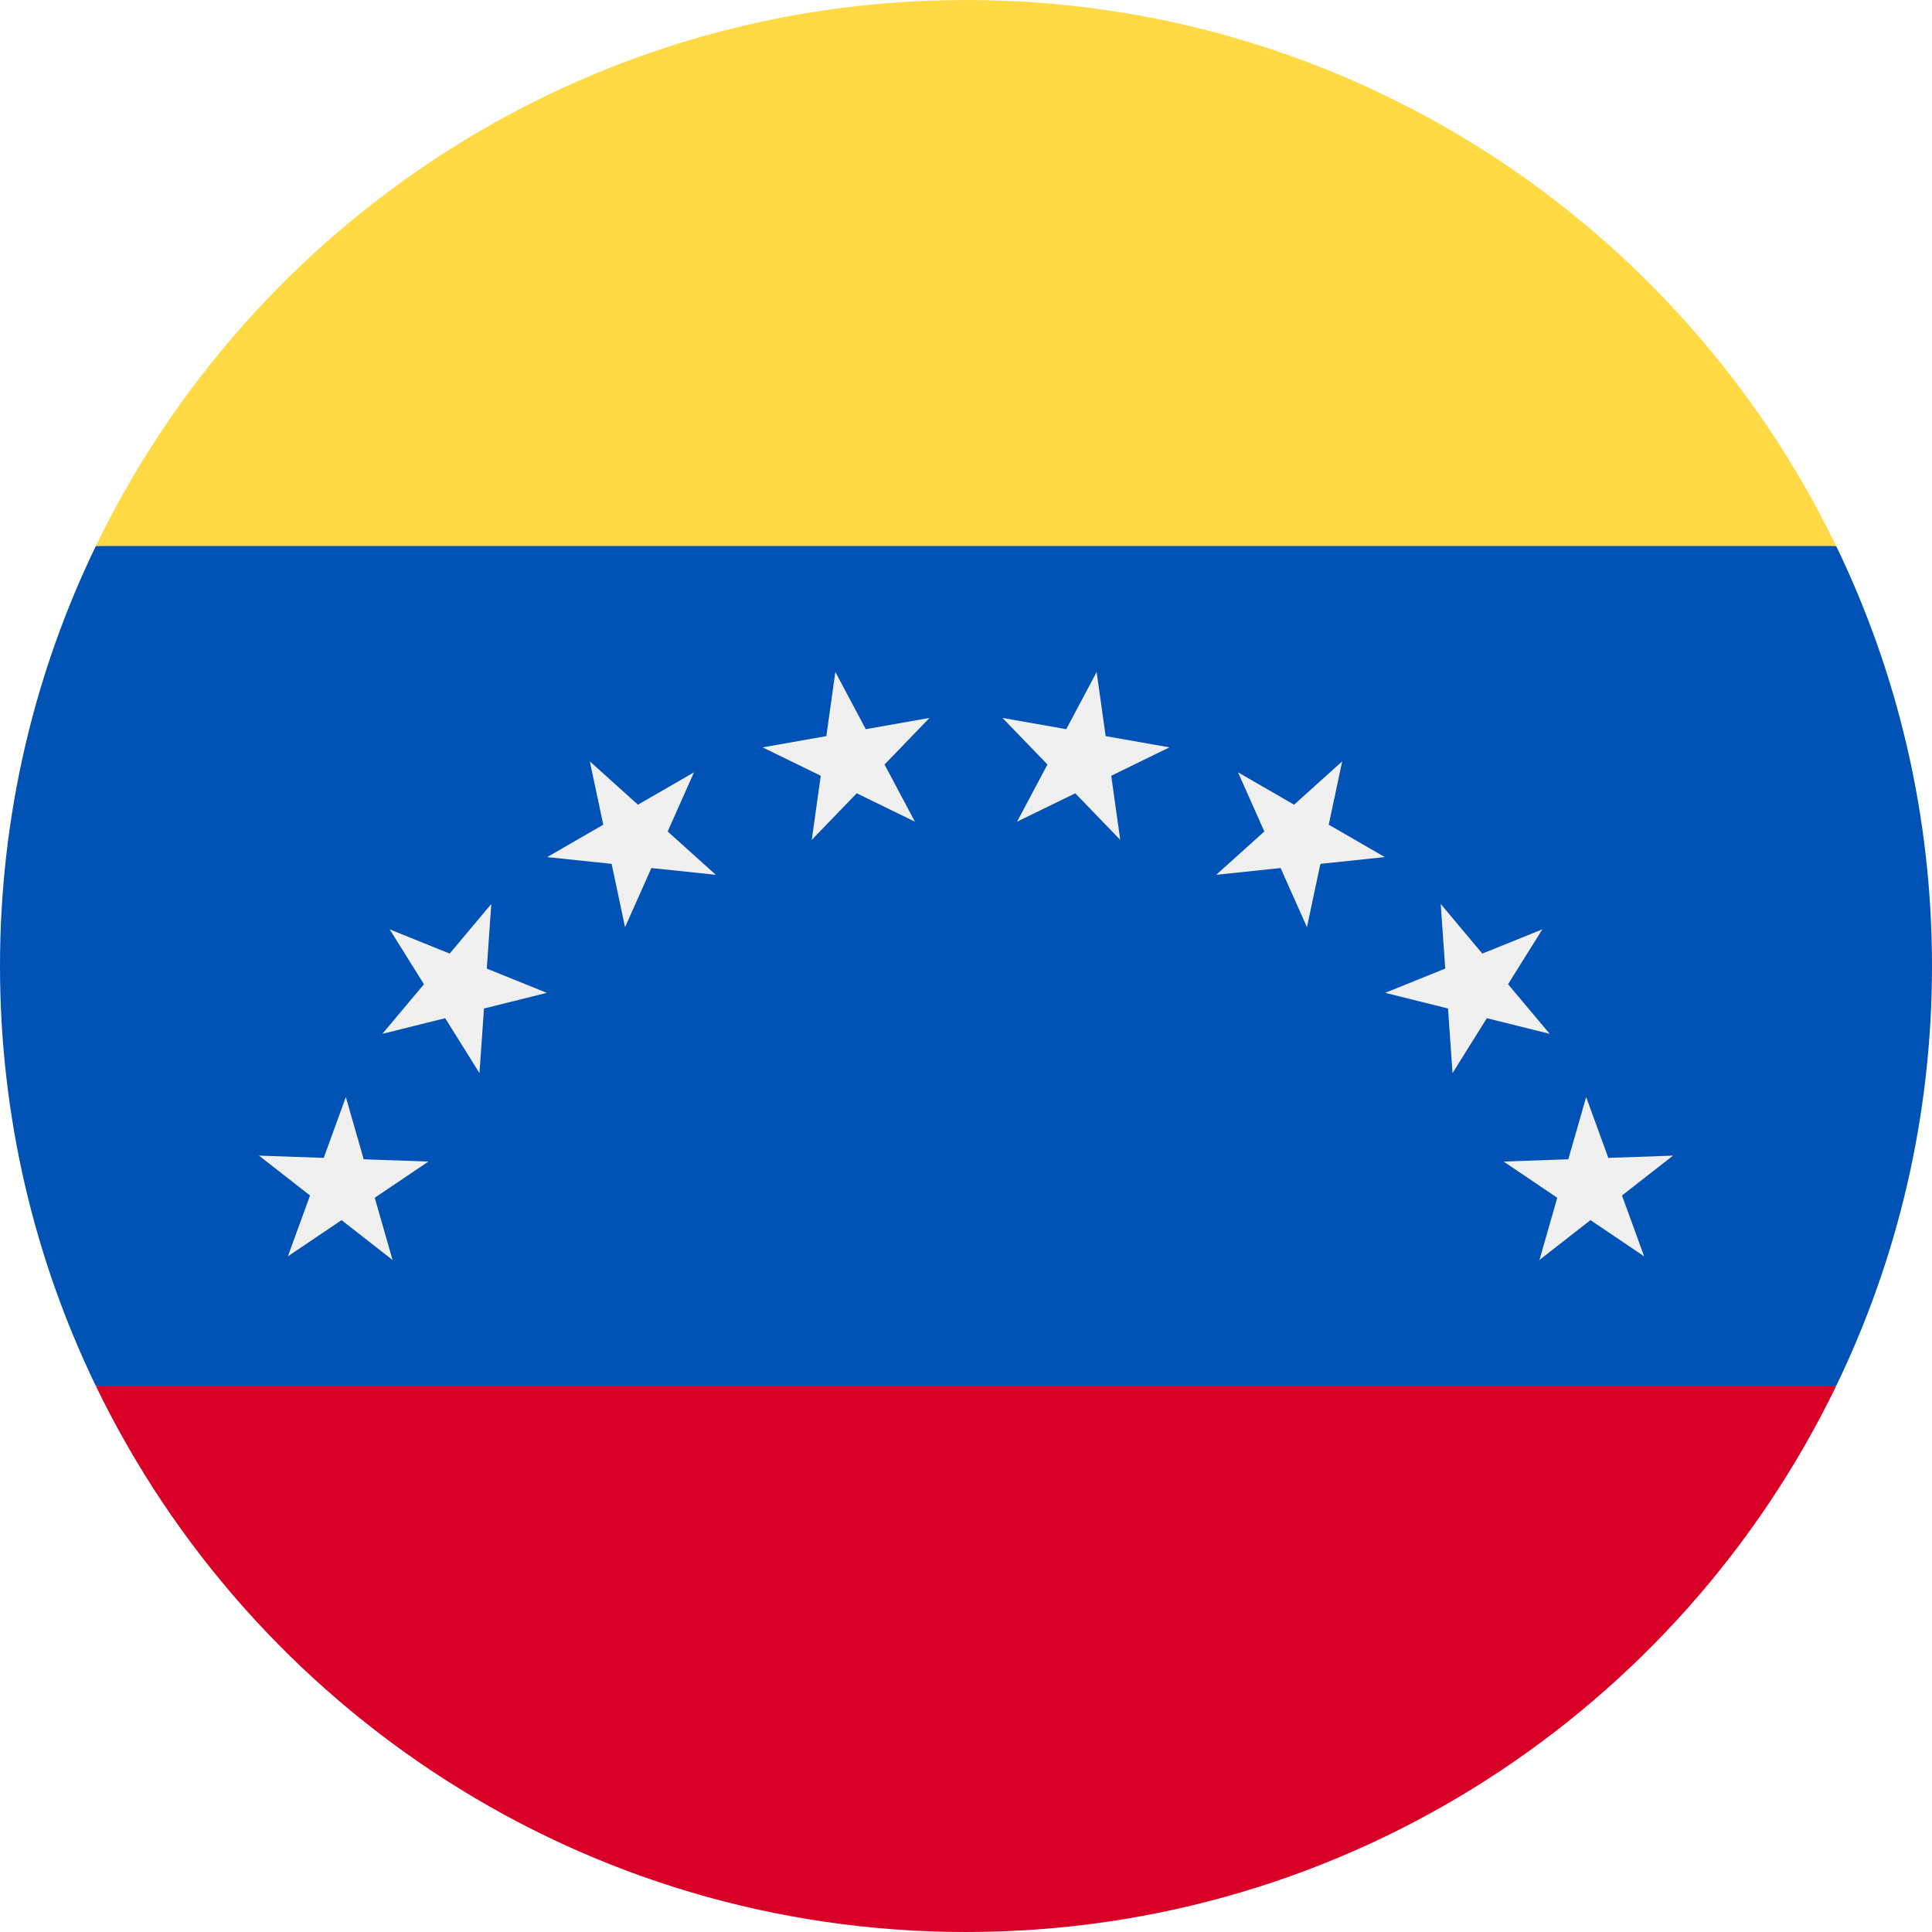
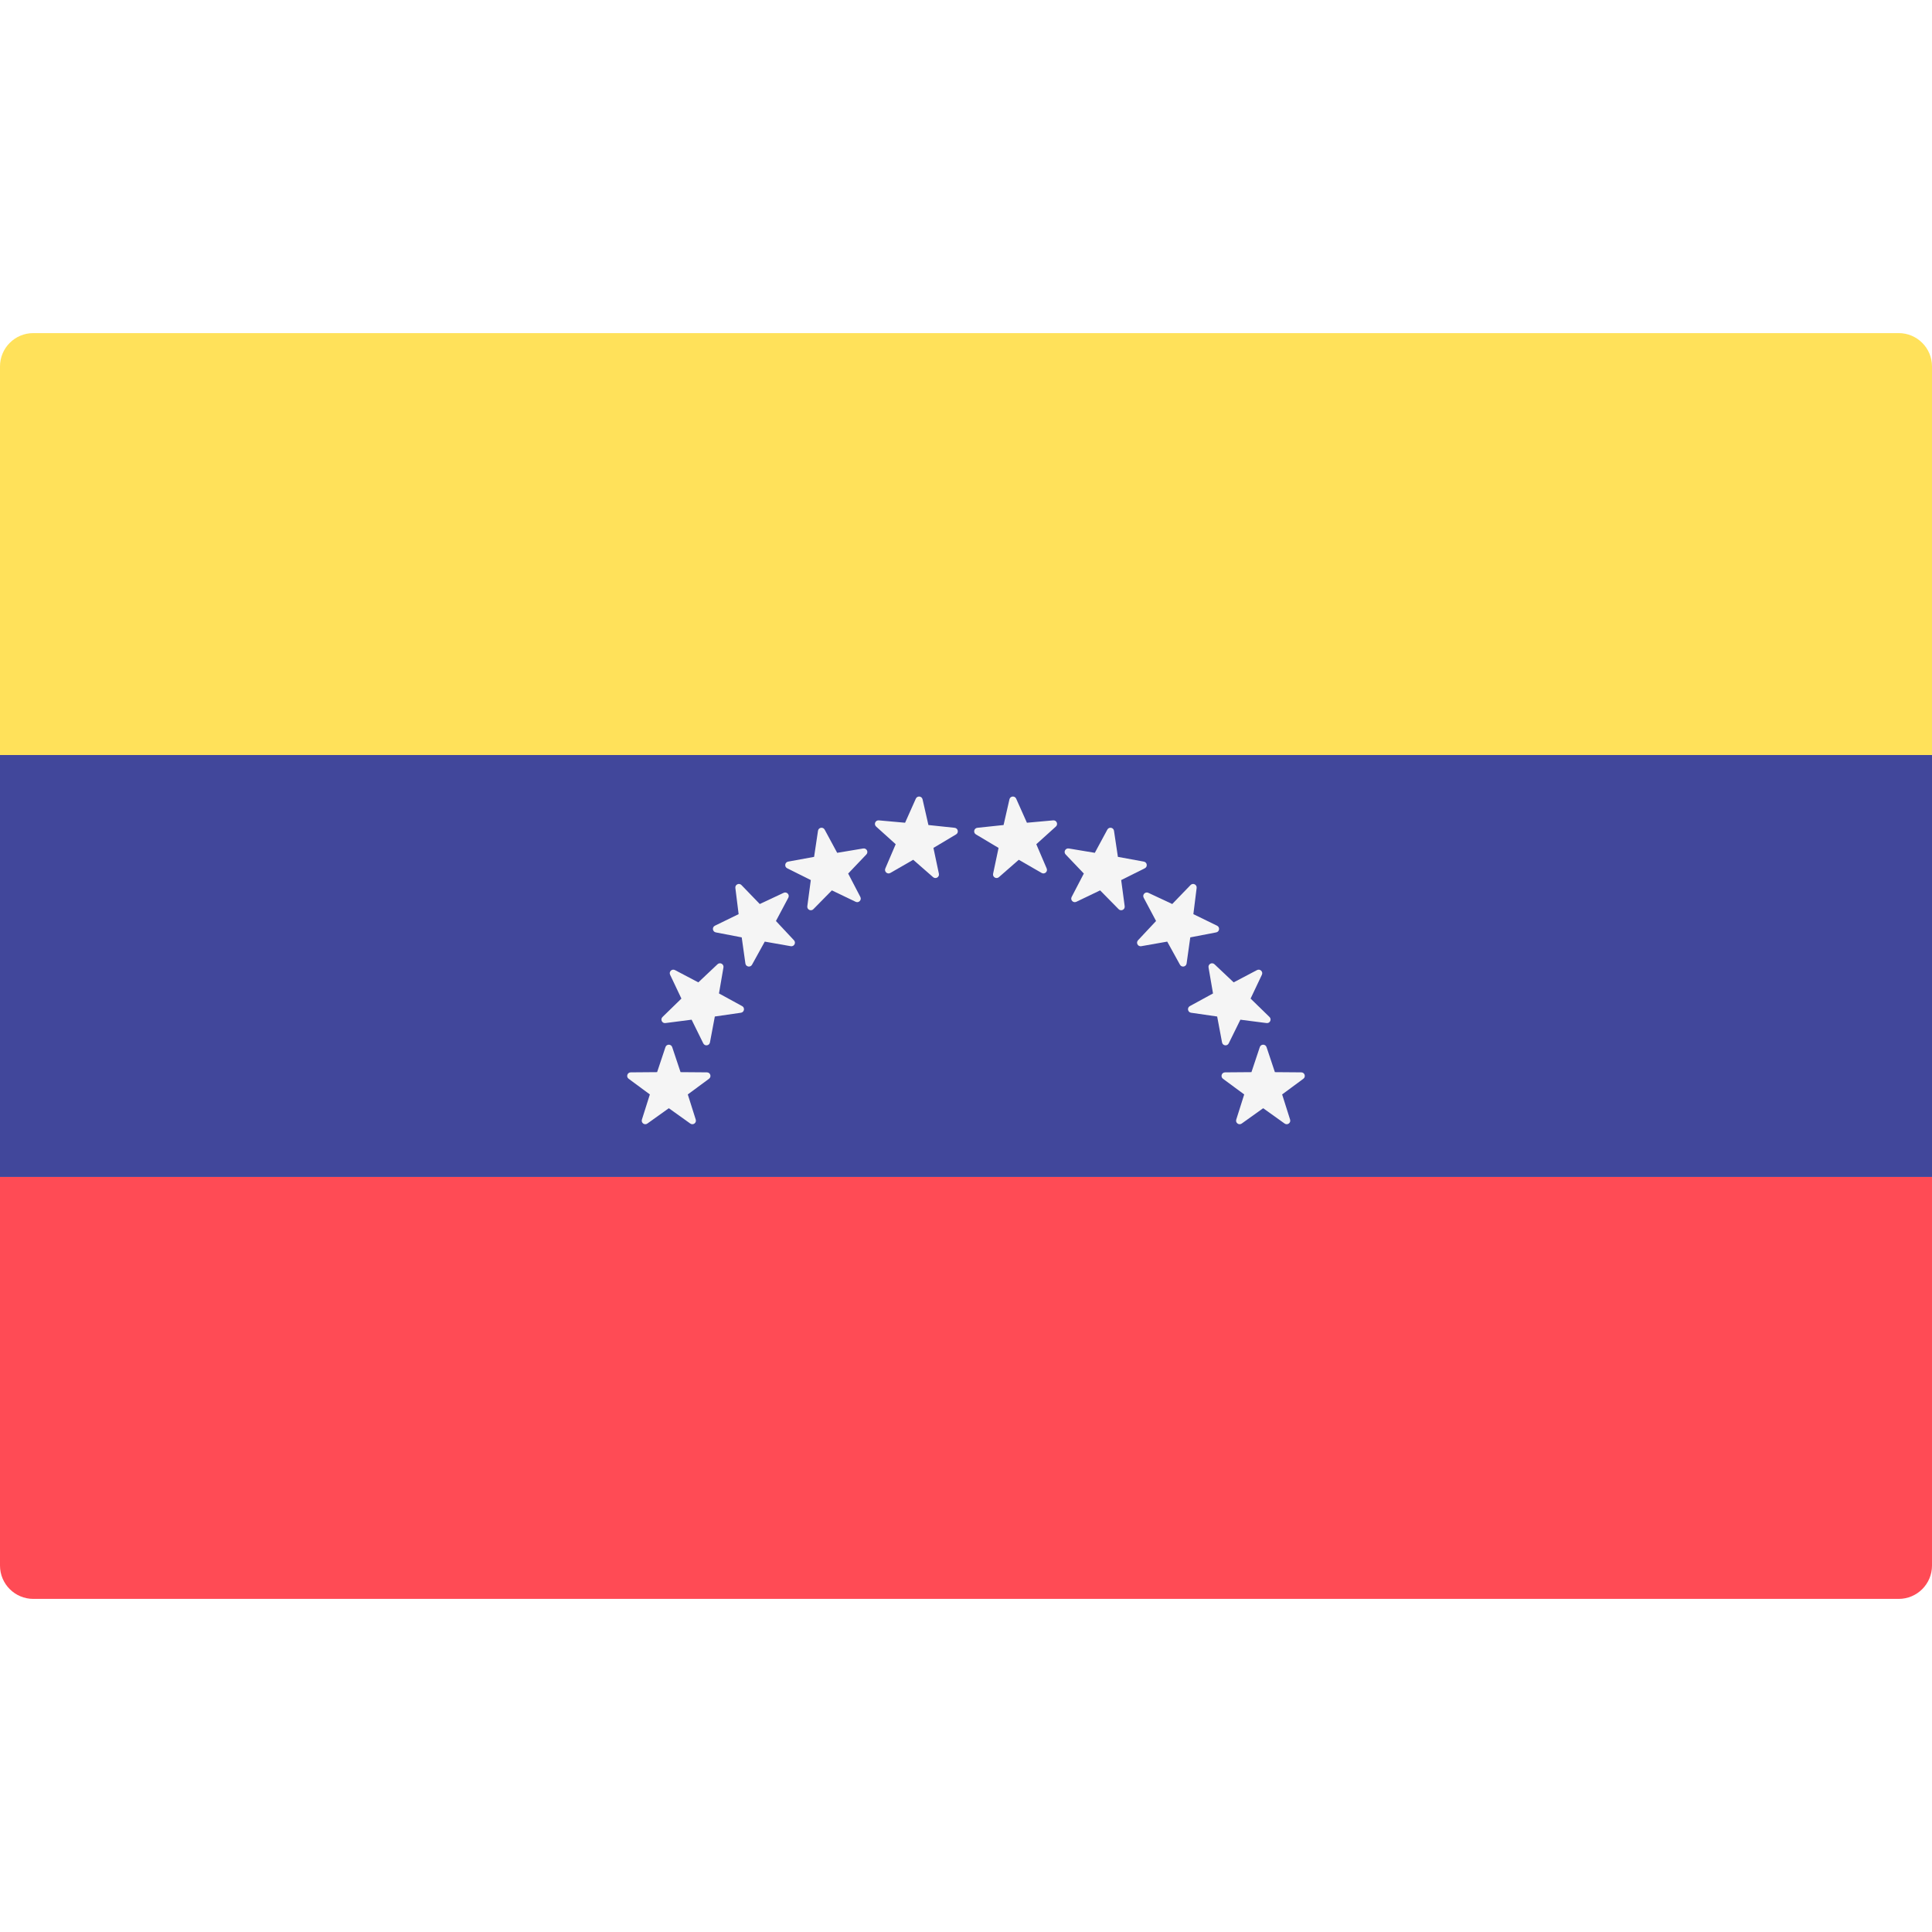
- <svg xmlns="http://www.w3.org/2000/svg" version="1.1" id="Layer_1" x="0px" y="0px" viewBox="0 0 512 512" style="enable-background:new 0 0 512 512;" xml:space="preserve">
-   <path style="fill:#0052B4;" d="M486.598,367.304C502.873,333.648,512,295.891,512,256s-9.127-77.648-25.402-111.304L256,122.435  L25.402,144.696C9.127,178.352,0,216.109,0,256s9.127,77.648,25.402,111.304L256,389.565L486.598,367.304z" />
-   <path style="fill:#D80027;" d="M256,512c101.493,0,189.19-59.065,230.598-144.696H25.402C66.81,452.935,154.506,512,256,512z" />
+ <svg xmlns="http://www.w3.org/2000/svg" version="1.1" id="Layer_1" x="0px" y="0px" viewBox="0 0 512.001 512.001" style="enable-background:new 0 0 512.001 512.001;" xml:space="preserve">
+   <path style="fill:#FFE15A;" d="M512,200.093H0V97.104c0-4.875,3.953-8.828,8.828-8.828h494.345c4.875,0,8.828,3.953,8.828,8.828  L512,200.093L512,200.093z" />
+   <path style="fill:#FF4B55;" d="M503.172,423.725H8.828c-4.875,0-8.828-3.953-8.828-8.828V311.909h512v102.988  C512,419.773,508.047,423.725,503.172,423.725z" />
+   <rect y="200.091" style="fill:#41479B;" width="512" height="111.81" />
  <g>
-     <polygon style="fill:#F0F0F0;" points="443.367,306.252 429.846,316.818 435.714,332.939 421.487,323.346 407.965,333.91    412.693,317.415 398.468,307.819 415.617,307.221 420.349,290.726 426.219,306.85  " />
-     <polygon style="fill:#F0F0F0;" points="408.741,246.282 399.65,260.835 410.681,273.977 394.03,269.831 384.936,284.38    383.737,267.263 367.088,263.11 383,256.681 381.804,239.563 392.833,252.71  " />
-     <polygon style="fill:#F0F0F0;" points="355.694,201.769 352.128,218.554 366.988,227.134 349.923,228.933 346.355,245.713    339.375,230.039 322.308,231.83 335.062,220.348 328.083,204.674 342.943,213.252  " />
-     <polygon style="fill:#F0F0F0;" points="290.622,178.087 293.013,195.08 309.91,198.058 294.488,205.584 296.877,222.576    284.957,210.232 269.531,217.754 277.589,202.601 265.668,190.259 282.568,193.238  " />
-     <polygon style="fill:#F0F0F0;" points="221.377,178.087 229.434,193.238 246.33,190.257 234.413,202.604 242.466,217.756    227.044,210.232 215.122,222.573 217.513,205.584 202.09,198.062 218.989,195.08  " />
-     <polygon style="fill:#F0F0F0;" points="156.305,201.769 169.059,213.252 183.916,204.674 176.939,220.354 189.69,231.834    172.625,230.039 165.643,245.713 162.08,228.93 145.014,227.138 159.874,218.556  " />
-     <polygon style="fill:#F0F0F0;" points="103.258,246.282 119.171,252.71 130.197,239.566 129.004,256.687 144.912,263.116    128.263,267.265 127.064,284.38 117.974,269.831 101.323,273.98 112.353,260.835  " />
-     <polygon style="fill:#F0F0F0;" points="68.634,306.252 85.786,306.85 91.652,290.728 96.387,307.224 113.534,307.823    99.308,317.419 104.036,333.913 90.516,323.349 76.289,332.942 82.158,316.818  " />
+     <path style="fill:#F5F5F5;" d="M178.14,277.498l2.212,6.633l6.991,0.054c0.905,0.007,1.281,1.162,0.553,1.7l-5.624,4.153   l2.109,6.667c0.273,0.863-0.71,1.577-1.447,1.05l-5.688-4.066l-5.688,4.066c-0.736,0.526-1.719-0.188-1.447-1.05l2.109-6.667   l-5.624-4.153c-0.728-0.537-0.353-1.693,0.553-1.7l6.991-0.054l2.212-6.633C176.639,276.64,177.854,276.64,178.14,277.498z" />
+     <path style="fill:#F5F5F5;" d="M191.723,256.383l-1.185,6.891l6.136,3.352c0.794,0.434,0.579,1.63-0.317,1.759l-6.92,1.002   l-1.292,6.871c-0.168,0.889-1.37,1.055-1.771,0.243l-3.091-6.272l-6.935,0.895c-0.898,0.116-1.427-0.978-0.778-1.61l5.01-4.878   l-2.994-6.318c-0.387-0.818,0.489-1.659,1.29-1.237l6.187,3.257l5.085-4.8C190.806,254.917,191.876,255.491,191.723,256.383z" />
+     <path style="fill:#F5F5F5;" d="M208.913,237.903l-3.282,6.174l4.779,5.103c0.619,0.661,0.041,1.729-0.851,1.571l-6.887-1.213   l-3.377,6.123c-0.437,0.792-1.632,0.573-1.758-0.323l-0.974-6.924l-6.867-1.32c-0.889-0.171-1.049-1.375-0.235-1.772l6.284-3.066   l-0.867-6.938c-0.113-0.898,0.983-1.422,1.612-0.771l4.858,5.028l6.33-2.968C208.5,236.223,209.337,237.103,208.913,237.903z" />
+     <path style="fill:#F5F5F5;" d="M229.598,226.437l-4.824,5.062l3.228,6.202c0.418,0.803-0.427,1.676-1.244,1.284l-6.304-3.025   l-4.903,4.986c-0.634,0.646-1.726,0.111-1.606-0.786l0.928-6.931l-6.257-3.122c-0.81-0.404-0.64-1.607,0.25-1.77l6.878-1.259   l1.035-6.915c0.134-0.895,1.331-1.105,1.761-0.308l3.322,6.152l6.897-1.152C229.654,224.708,230.222,225.782,229.598,226.437z" />
+     <path style="fill:#F5F5F5;" d="M253.374,221.124l-6.004,3.584l1.448,6.84c0.188,0.886-0.861,1.501-1.542,0.905l-5.263-4.602   l-6.059,3.49c-0.785,0.452-1.693-0.354-1.336-1.187l2.751-6.429l-5.192-4.683c-0.672-0.606-0.185-1.719,0.716-1.637l6.964,0.629   l2.85-6.385c0.369-0.826,1.578-0.708,1.779,0.174l1.554,6.817l6.953,0.737C253.89,219.474,254.152,220.66,253.374,221.124z" />
+     <path style="fill:#F5F5F5;" d="M333.86,277.498l-2.212,6.633l-6.991,0.054c-0.905,0.007-1.281,1.162-0.553,1.7l5.624,4.153   l-2.109,6.667c-0.273,0.863,0.71,1.577,1.447,1.05l5.688-4.066l5.688,4.066c0.736,0.526,1.719-0.188,1.447-1.05l-2.109-6.667   l5.624-4.153c0.728-0.537,0.353-1.693-0.553-1.7l-6.991-0.054l-2.212-6.633C335.361,276.64,334.146,276.64,333.86,277.498z" />
+     <path style="fill:#F5F5F5;" d="M320.277,256.383l1.185,6.891l-6.136,3.352c-0.794,0.434-0.579,1.63,0.317,1.759l6.92,1.002   l1.292,6.871c0.168,0.889,1.371,1.055,1.771,0.243l3.091-6.272l6.935,0.895c0.898,0.116,1.427-0.978,0.778-1.61l-5.01-4.878   l2.994-6.318c0.387-0.818-0.489-1.659-1.29-1.237l-6.187,3.257l-5.085-4.8C321.194,254.917,320.124,255.491,320.277,256.383z" />
+     <path style="fill:#F5F5F5;" d="M303.087,237.903l3.282,6.174l-4.779,5.103c-0.619,0.661-0.041,1.729,0.851,1.571l6.887-1.213   l3.377,6.123c0.437,0.792,1.632,0.573,1.758-0.323l0.974-6.924l6.867-1.32c0.889-0.171,1.049-1.375,0.235-1.772l-6.284-3.066   l0.867-6.938c0.113-0.898-0.983-1.422-1.612-0.771l-4.858,5.028l-6.33-2.968C303.5,236.223,302.663,237.103,303.087,237.903z" />
+     <path style="fill:#F5F5F5;" d="M282.402,226.437l4.824,5.062l-3.228,6.202c-0.418,0.803,0.427,1.676,1.244,1.284l6.304-3.025   l4.903,4.986c0.634,0.646,1.726,0.111,1.605-0.786l-0.928-6.931l6.257-3.122c0.81-0.404,0.64-1.607-0.25-1.77l-6.878-1.259   l-1.035-6.915c-0.134-0.895-1.331-1.105-1.761-0.308l-3.322,6.152l-6.897-1.152C282.346,224.708,281.778,225.782,282.402,226.437z" />
+     <path style="fill:#F5F5F5;" d="M258.626,221.124l6.004,3.584l-1.448,6.84c-0.188,0.886,0.861,1.501,1.542,0.905l5.263-4.602   l6.059,3.49c0.785,0.452,1.693-0.354,1.336-1.187l-2.751-6.429l5.192-4.683c0.672-0.606,0.185-1.719-0.716-1.637l-6.964,0.629   l-2.85-6.385c-0.369-0.826-1.578-0.708-1.779,0.174l-1.554,6.817l-6.953,0.737C258.11,219.474,257.848,220.66,258.626,221.124z" />
  </g>
-   <path style="fill:#FFDA44;" d="M486.598,144.696C445.19,59.065,357.493,0,256,0C154.506,0,66.81,59.065,25.402,144.696H486.598z" />
  <g>
</g>
  <g>
</g>
  <g>
</g>
  <g>
</g>
  <g>
</g>
  <g>
</g>
  <g>
</g>
  <g>
</g>
  <g>
</g>
  <g>
</g>
  <g>
</g>
  <g>
</g>
  <g>
</g>
  <g>
</g>
  <g>
</g>
</svg>
